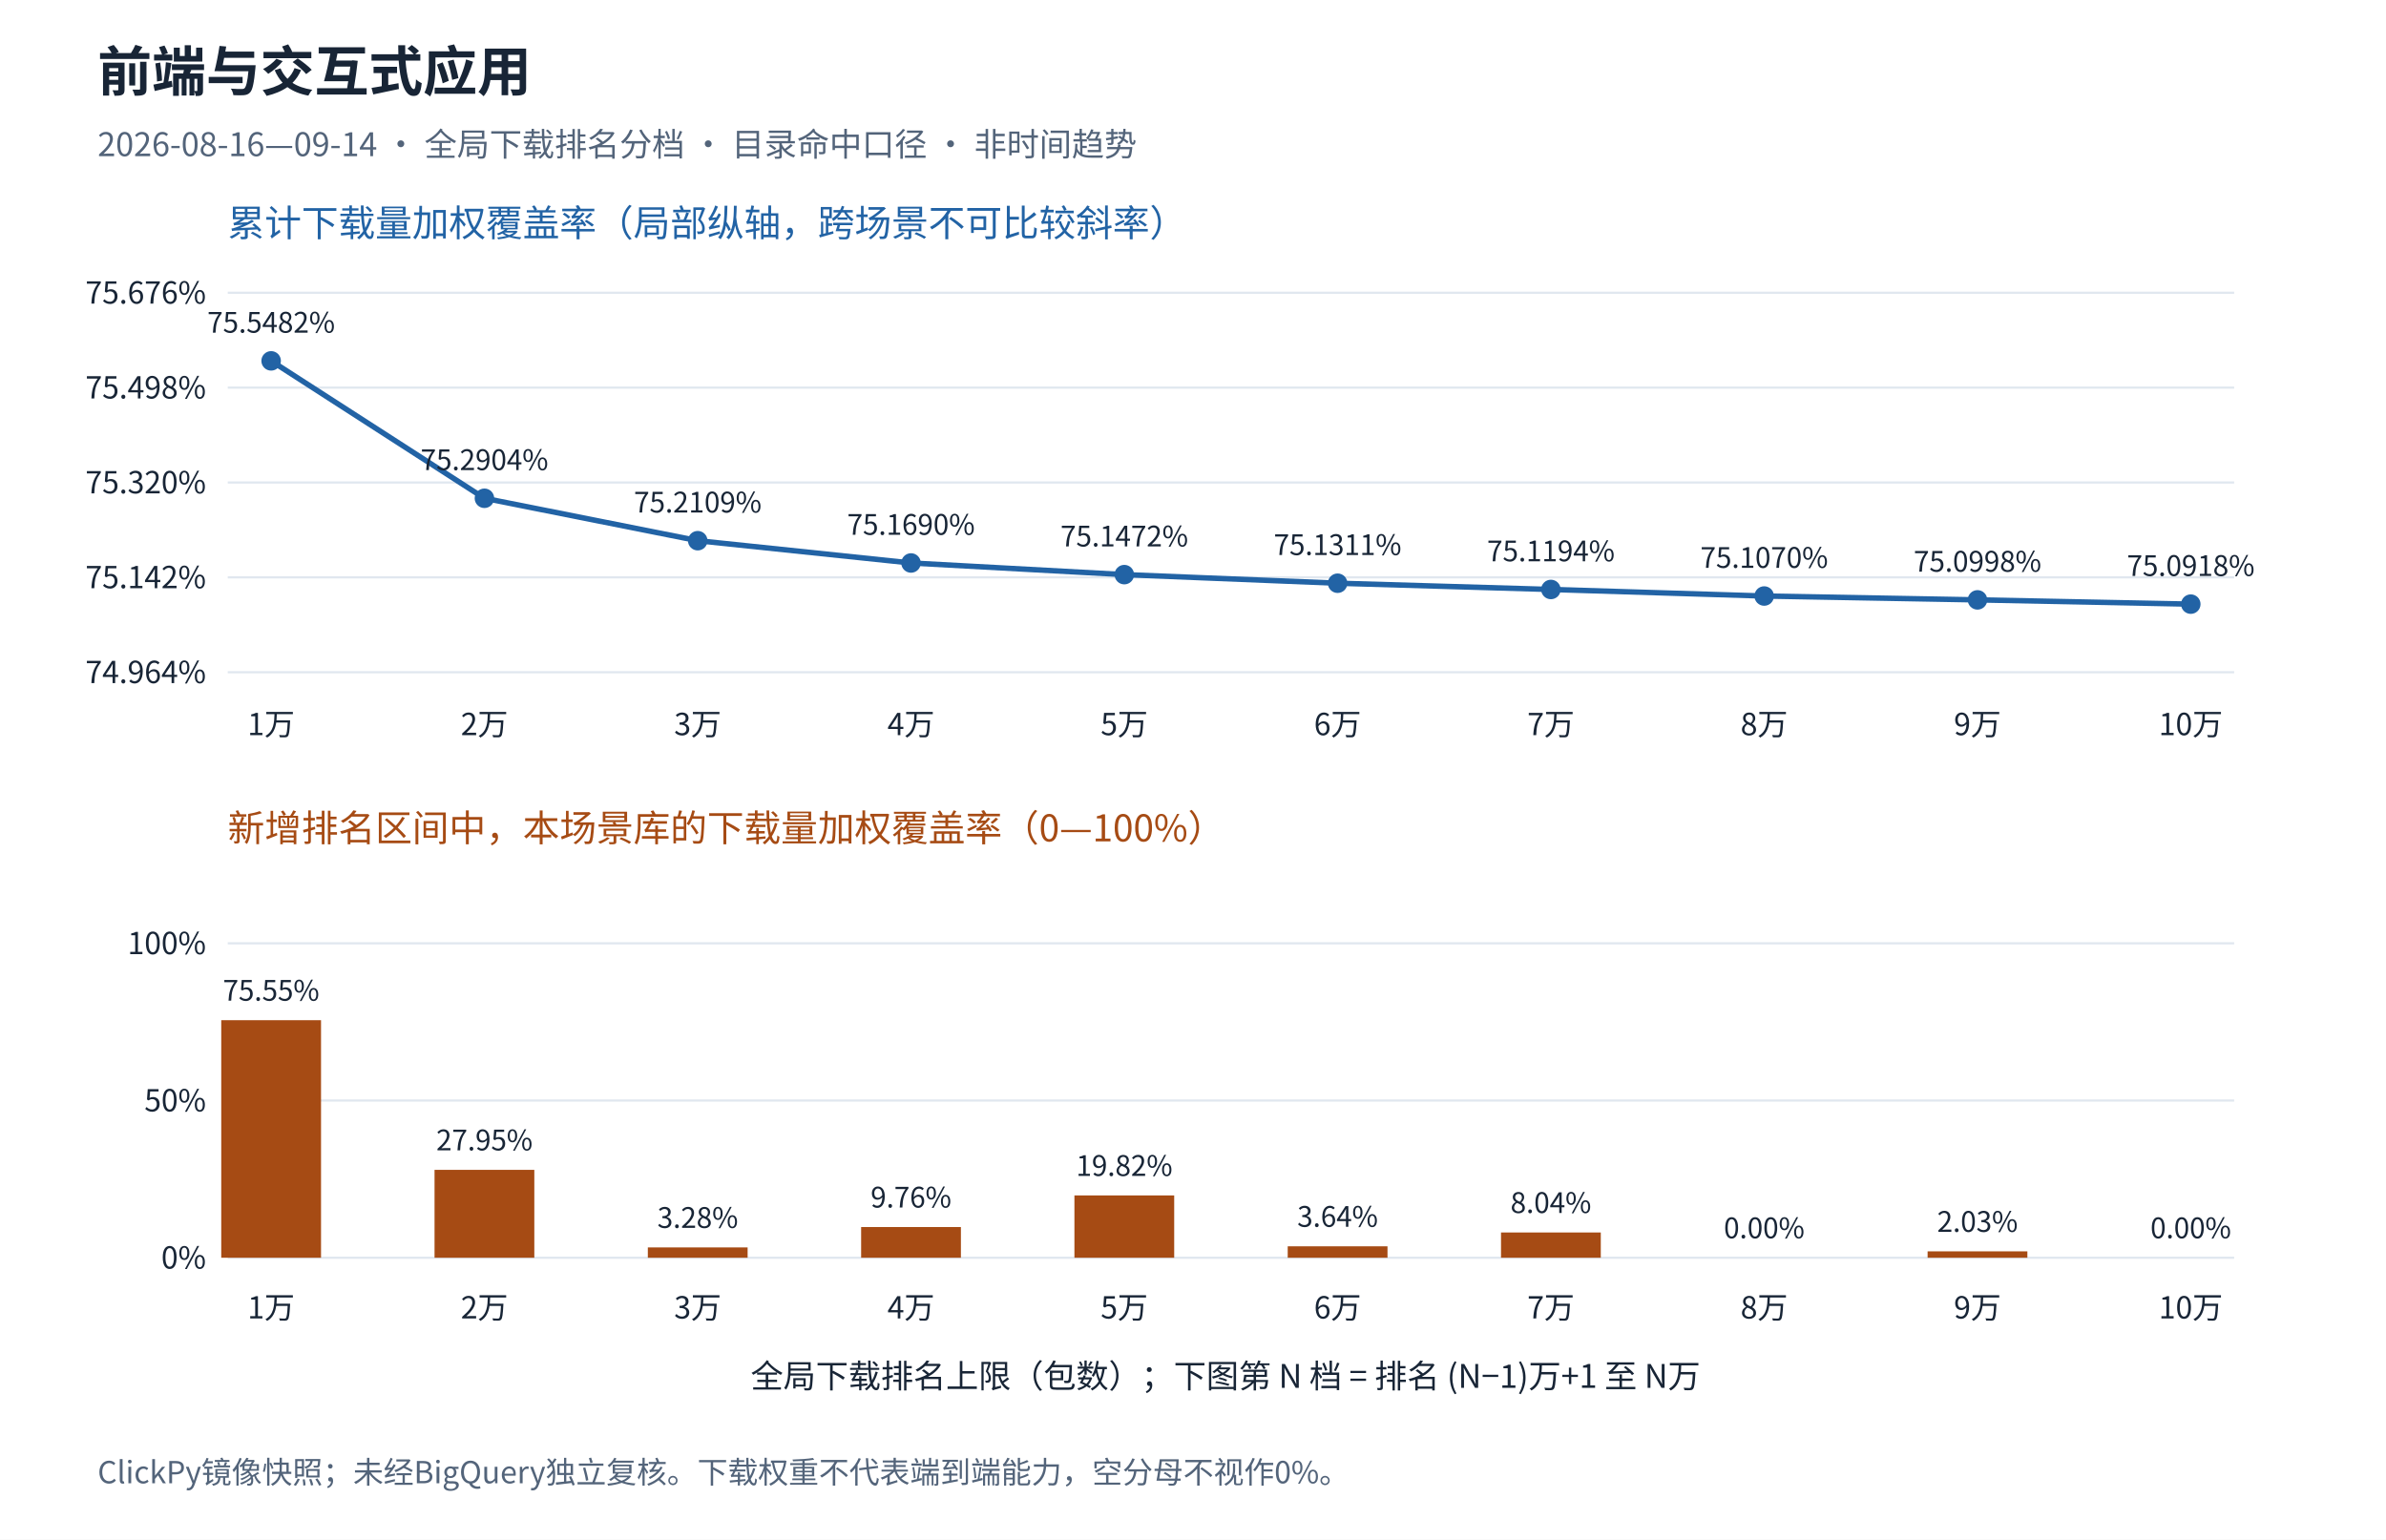
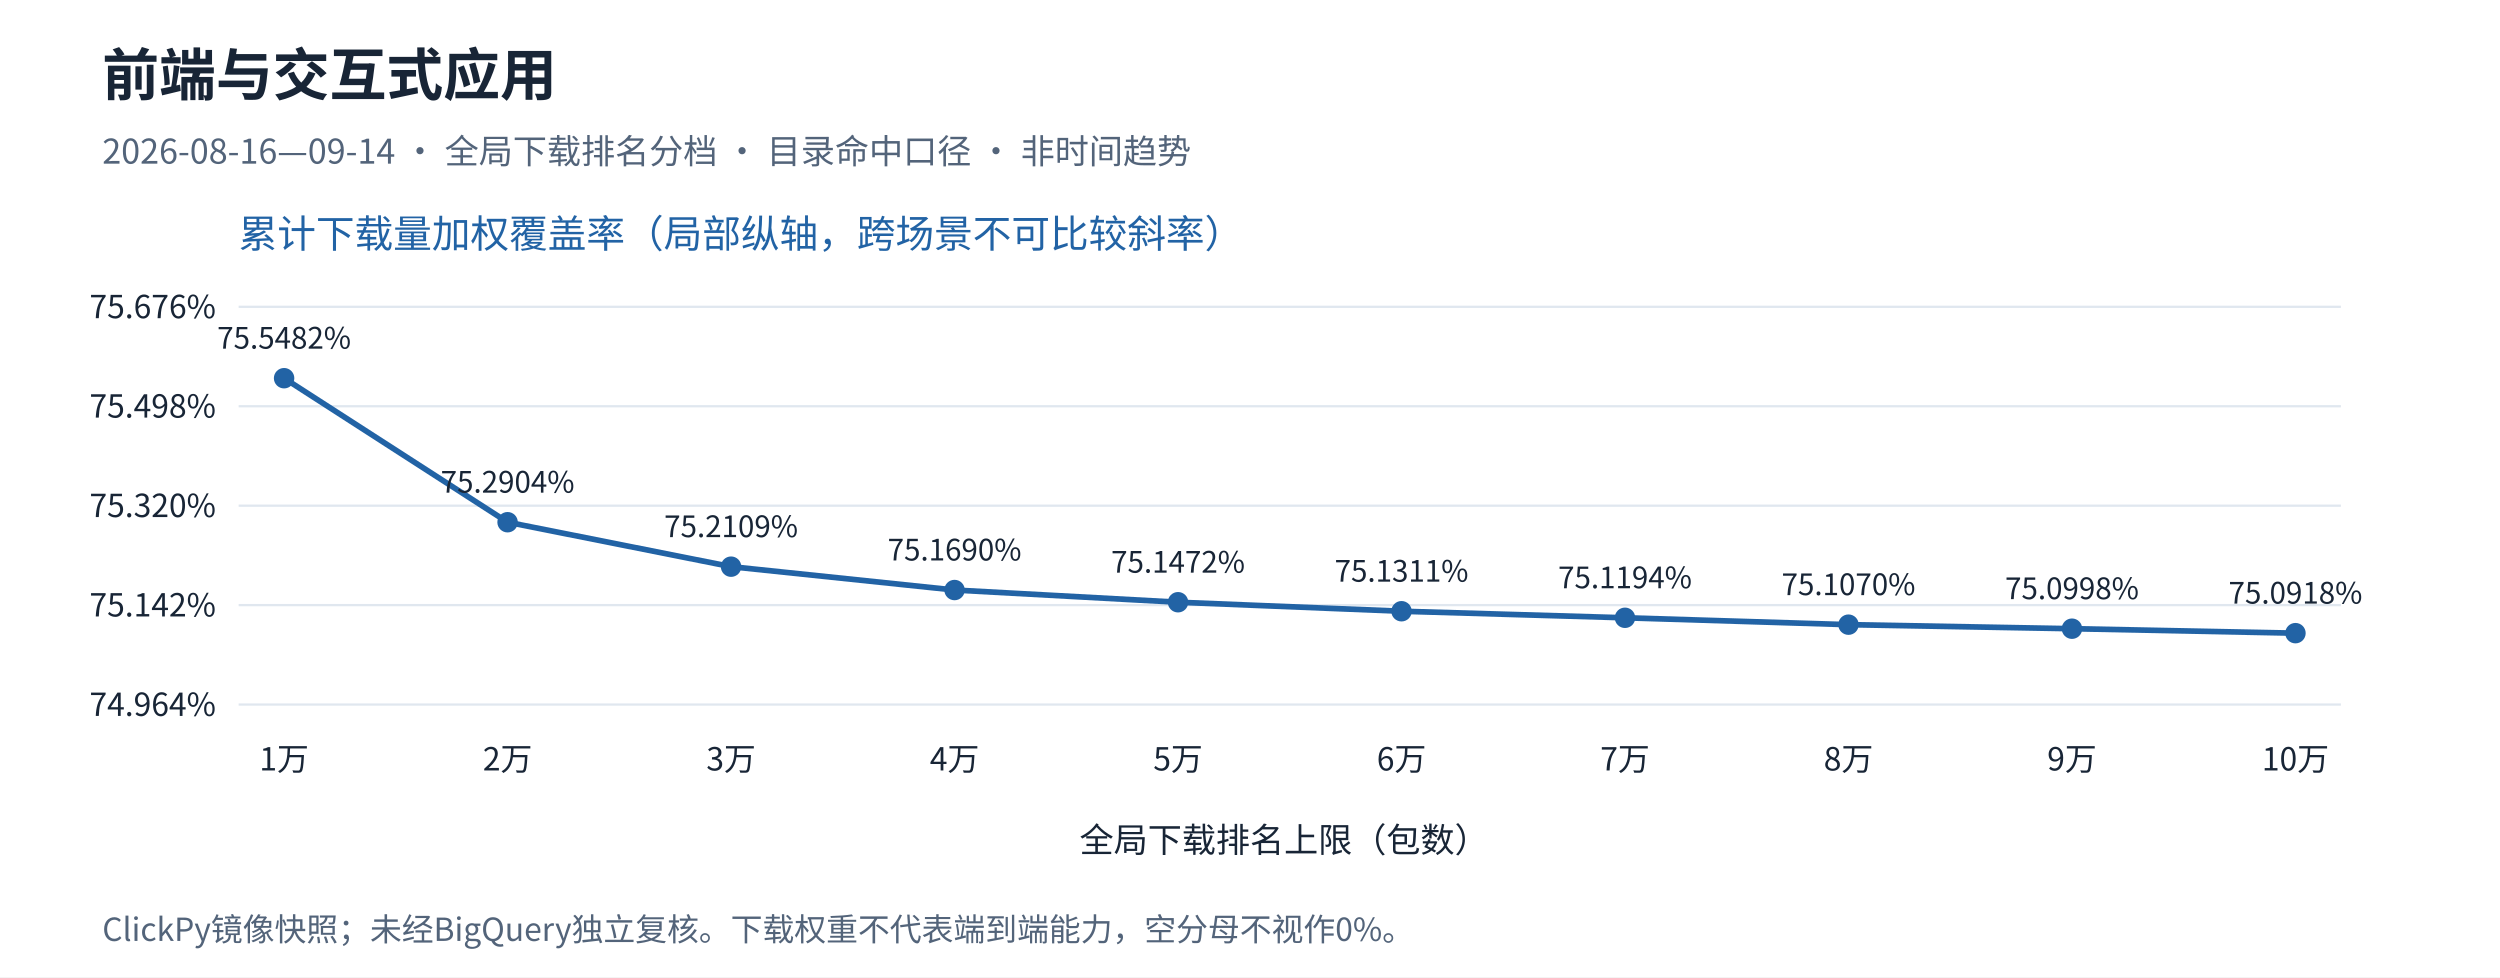
- <svg xmlns="http://www.w3.org/2000/svg" width="1100" height="710" viewBox="0 0 1100 710" role="img" aria-labelledby="title desc">
-   <rect width="1100" height="710" fill="white" />
+ <svg xmlns="http://www.w3.org/2000/svg" width="1100" height="430" viewBox="0 0 1100 430" role="img" aria-labelledby="title desc">
+   <rect width="1100" height="430" fill="white" />
  <g font-family="Microsoft YaHei, Noto Sans CJK SC, sans-serif" fill="#182536">
    <text x="45" y="42" font-size="25" font-weight="700">前端与交互式应用</text>
    <text x="45" y="72" font-size="15" fill="#53647a">2026-08-16—09-14 · 全局下载排名分档 · 目录命中口径 · 非时间趋势</text>
    <text x="105" y="109" font-size="17" fill="#2263a5">累计下载量加权覆盖率（局部纵轴，跨场景不可比较斜率）</text>
    <path d="M105,310H1030" stroke="#e0e7ef" />
    <text x="95" y="315" text-anchor="end" font-size="14">74.964%</text>
    <path d="M105,266.25H1030" stroke="#e0e7ef" />
    <text x="95" y="271.25" text-anchor="end" font-size="14">75.142%</text>
    <path d="M105,222.5H1030" stroke="#e0e7ef" />
    <text x="95" y="227.5" text-anchor="end" font-size="14">75.320%</text>
    <path d="M105,178.75H1030" stroke="#e0e7ef" />
    <text x="95" y="183.75" text-anchor="end" font-size="14">75.498%</text>
    <path d="M105,135H1030" stroke="#e0e7ef" />
    <text x="95" y="140" text-anchor="end" font-size="14">75.676%</text>
    <polyline points="125,166.41 223.333,229.777 321.667,249.336 420,259.615 518.333,264.983 616.667,268.946 715,271.827 813.333,274.852 911.667,276.627 1010,278.59" fill="none" stroke="#2263a5" stroke-width="2.5" />
    <circle cx="125" cy="166.41" r="4.5" fill="#2263a5" />
    <text x="125" y="153.41" text-anchor="middle" font-size="13">75.5482%</text>
    <circle cx="223.333" cy="229.777" r="4.5" fill="#2263a5" />
    <text x="223.333" y="216.777" text-anchor="middle" font-size="13">75.2904%</text>
    <circle cx="321.667" cy="249.336" r="4.5" fill="#2263a5" />
    <text x="321.667" y="236.336" text-anchor="middle" font-size="13">75.2109%</text>
    <circle cx="420" cy="259.615" r="4.5" fill="#2263a5" />
    <text x="420" y="246.615" text-anchor="middle" font-size="13">75.1690%</text>
    <circle cx="518.333" cy="264.983" r="4.5" fill="#2263a5" />
    <text x="518.333" y="251.983" text-anchor="middle" font-size="13">75.1472%</text>
    <circle cx="616.667" cy="268.946" r="4.5" fill="#2263a5" />
    <text x="616.667" y="255.946" text-anchor="middle" font-size="13">75.1311%</text>
    <circle cx="715" cy="271.827" r="4.5" fill="#2263a5" />
    <text x="715" y="258.827" text-anchor="middle" font-size="13">75.1194%</text>
    <circle cx="813.333" cy="274.852" r="4.5" fill="#2263a5" />
    <text x="813.333" y="261.852" text-anchor="middle" font-size="13">75.1070%</text>
    <circle cx="911.667" cy="276.627" r="4.5" fill="#2263a5" />
    <text x="911.667" y="263.627" text-anchor="middle" font-size="13">75.0998%</text>
    <circle cx="1010" cy="278.59" r="4.5" fill="#2263a5" />
    <text x="1010" y="265.59" text-anchor="middle" font-size="13">75.0918%</text>
-     <text x="105" y="388" font-size="17" fill="#a64b14">新增排名区间中，本场景库的下载量加权覆盖率（0—100%）</text>
-     <path d="M105,580H1030" stroke="#e0e7ef" />
-     <text x="95" y="585" text-anchor="end" font-size="14">0%</text>
-     <path d="M105,507.5H1030" stroke="#e0e7ef" />
-     <text x="95" y="512.5" text-anchor="end" font-size="14">50%</text>
-     <path d="M105,435H1030" stroke="#e0e7ef" />
-     <text x="95" y="440" text-anchor="end" font-size="14">100%</text>
-     <rect x="102" y="470.455" width="46" height="109.545" fill="#a64b14" />
-     <text x="125" y="461.455" text-anchor="middle" font-size="13">75.55%</text>
-     <text x="125" y="608" text-anchor="middle" font-size="14">1万</text>
    <text x="125" y="339" text-anchor="middle" font-size="14">1万</text>
-     <rect x="200.333" y="539.468" width="46" height="40.532" fill="#a64b14" />
-     <text x="223.333" y="530.468" text-anchor="middle" font-size="13">27.95%</text>
-     <text x="223.333" y="608" text-anchor="middle" font-size="14">2万</text>
    <text x="223.333" y="339" text-anchor="middle" font-size="14">2万</text>
-     <rect x="298.667" y="575.238" width="46" height="4.762" fill="#a64b14" />
-     <text x="321.667" y="566.238" text-anchor="middle" font-size="13">3.28%</text>
-     <text x="321.667" y="608" text-anchor="middle" font-size="14">3万</text>
    <text x="321.667" y="339" text-anchor="middle" font-size="14">3万</text>
-     <rect x="397" y="565.844" width="46" height="14.156" fill="#a64b14" />
-     <text x="420" y="556.844" text-anchor="middle" font-size="13">9.76%</text>
-     <text x="420" y="608" text-anchor="middle" font-size="14">4万</text>
    <text x="420" y="339" text-anchor="middle" font-size="14">4万</text>
-     <rect x="495.333" y="551.261" width="46" height="28.739" fill="#a64b14" />
-     <text x="518.333" y="542.261" text-anchor="middle" font-size="13">19.82%</text>
-     <text x="518.333" y="608" text-anchor="middle" font-size="14">5万</text>
    <text x="518.333" y="339" text-anchor="middle" font-size="14">5万</text>
-     <rect x="593.667" y="574.728" width="46" height="5.272" fill="#a64b14" />
-     <text x="616.667" y="565.728" text-anchor="middle" font-size="13">3.64%</text>
-     <text x="616.667" y="608" text-anchor="middle" font-size="14">6万</text>
    <text x="616.667" y="339" text-anchor="middle" font-size="14">6万</text>
-     <rect x="692" y="568.347" width="46" height="11.653" fill="#a64b14" />
-     <text x="715" y="559.347" text-anchor="middle" font-size="13">8.04%</text>
-     <text x="715" y="608" text-anchor="middle" font-size="14">7万</text>
    <text x="715" y="339" text-anchor="middle" font-size="14">7万</text>
-     <rect x="790.333" y="580" width="46" height="0" fill="#a64b14" />
-     <text x="813.333" y="571" text-anchor="middle" font-size="13">0.00%</text>
-     <text x="813.333" y="608" text-anchor="middle" font-size="14">8万</text>
    <text x="813.333" y="339" text-anchor="middle" font-size="14">8万</text>
-     <rect x="888.667" y="577.051" width="46" height="2.949" fill="#a64b14" />
-     <text x="911.667" y="568.051" text-anchor="middle" font-size="13">2.03%</text>
-     <text x="911.667" y="608" text-anchor="middle" font-size="14">9万</text>
    <text x="911.667" y="339" text-anchor="middle" font-size="14">9万</text>
-     <rect x="987" y="580" width="46" height="0" fill="#a64b14" />
-     <text x="1010" y="571" text-anchor="middle" font-size="13">0.00%</text>
-     <text x="1010" y="608" text-anchor="middle" font-size="14">10万</text>
    <text x="1010" y="339" text-anchor="middle" font-size="14">10万</text>
-     <text x="565" y="640" text-anchor="middle" font-size="15">全局下载排名上限（包数）；下图第 N 档 = 排名 (N−1)万+1 至 N万</text>
-     <text x="45" y="684" font-size="14" fill="#53647a">ClickPy镜像快照；未经BigQuery独立复核。下载权重不代表端到端能力，空分母不视作0%。</text>
+     <text x="565" y="375" text-anchor="middle" font-size="15">全局下载排名上限（包数）</text>
+     <text x="45" y="414" font-size="14" fill="#53647a">ClickPy镜像快照；未经BigQuery独立复核。下载权重不代表端到端能力，空分母不视作0%。</text>
  </g>
</svg>
